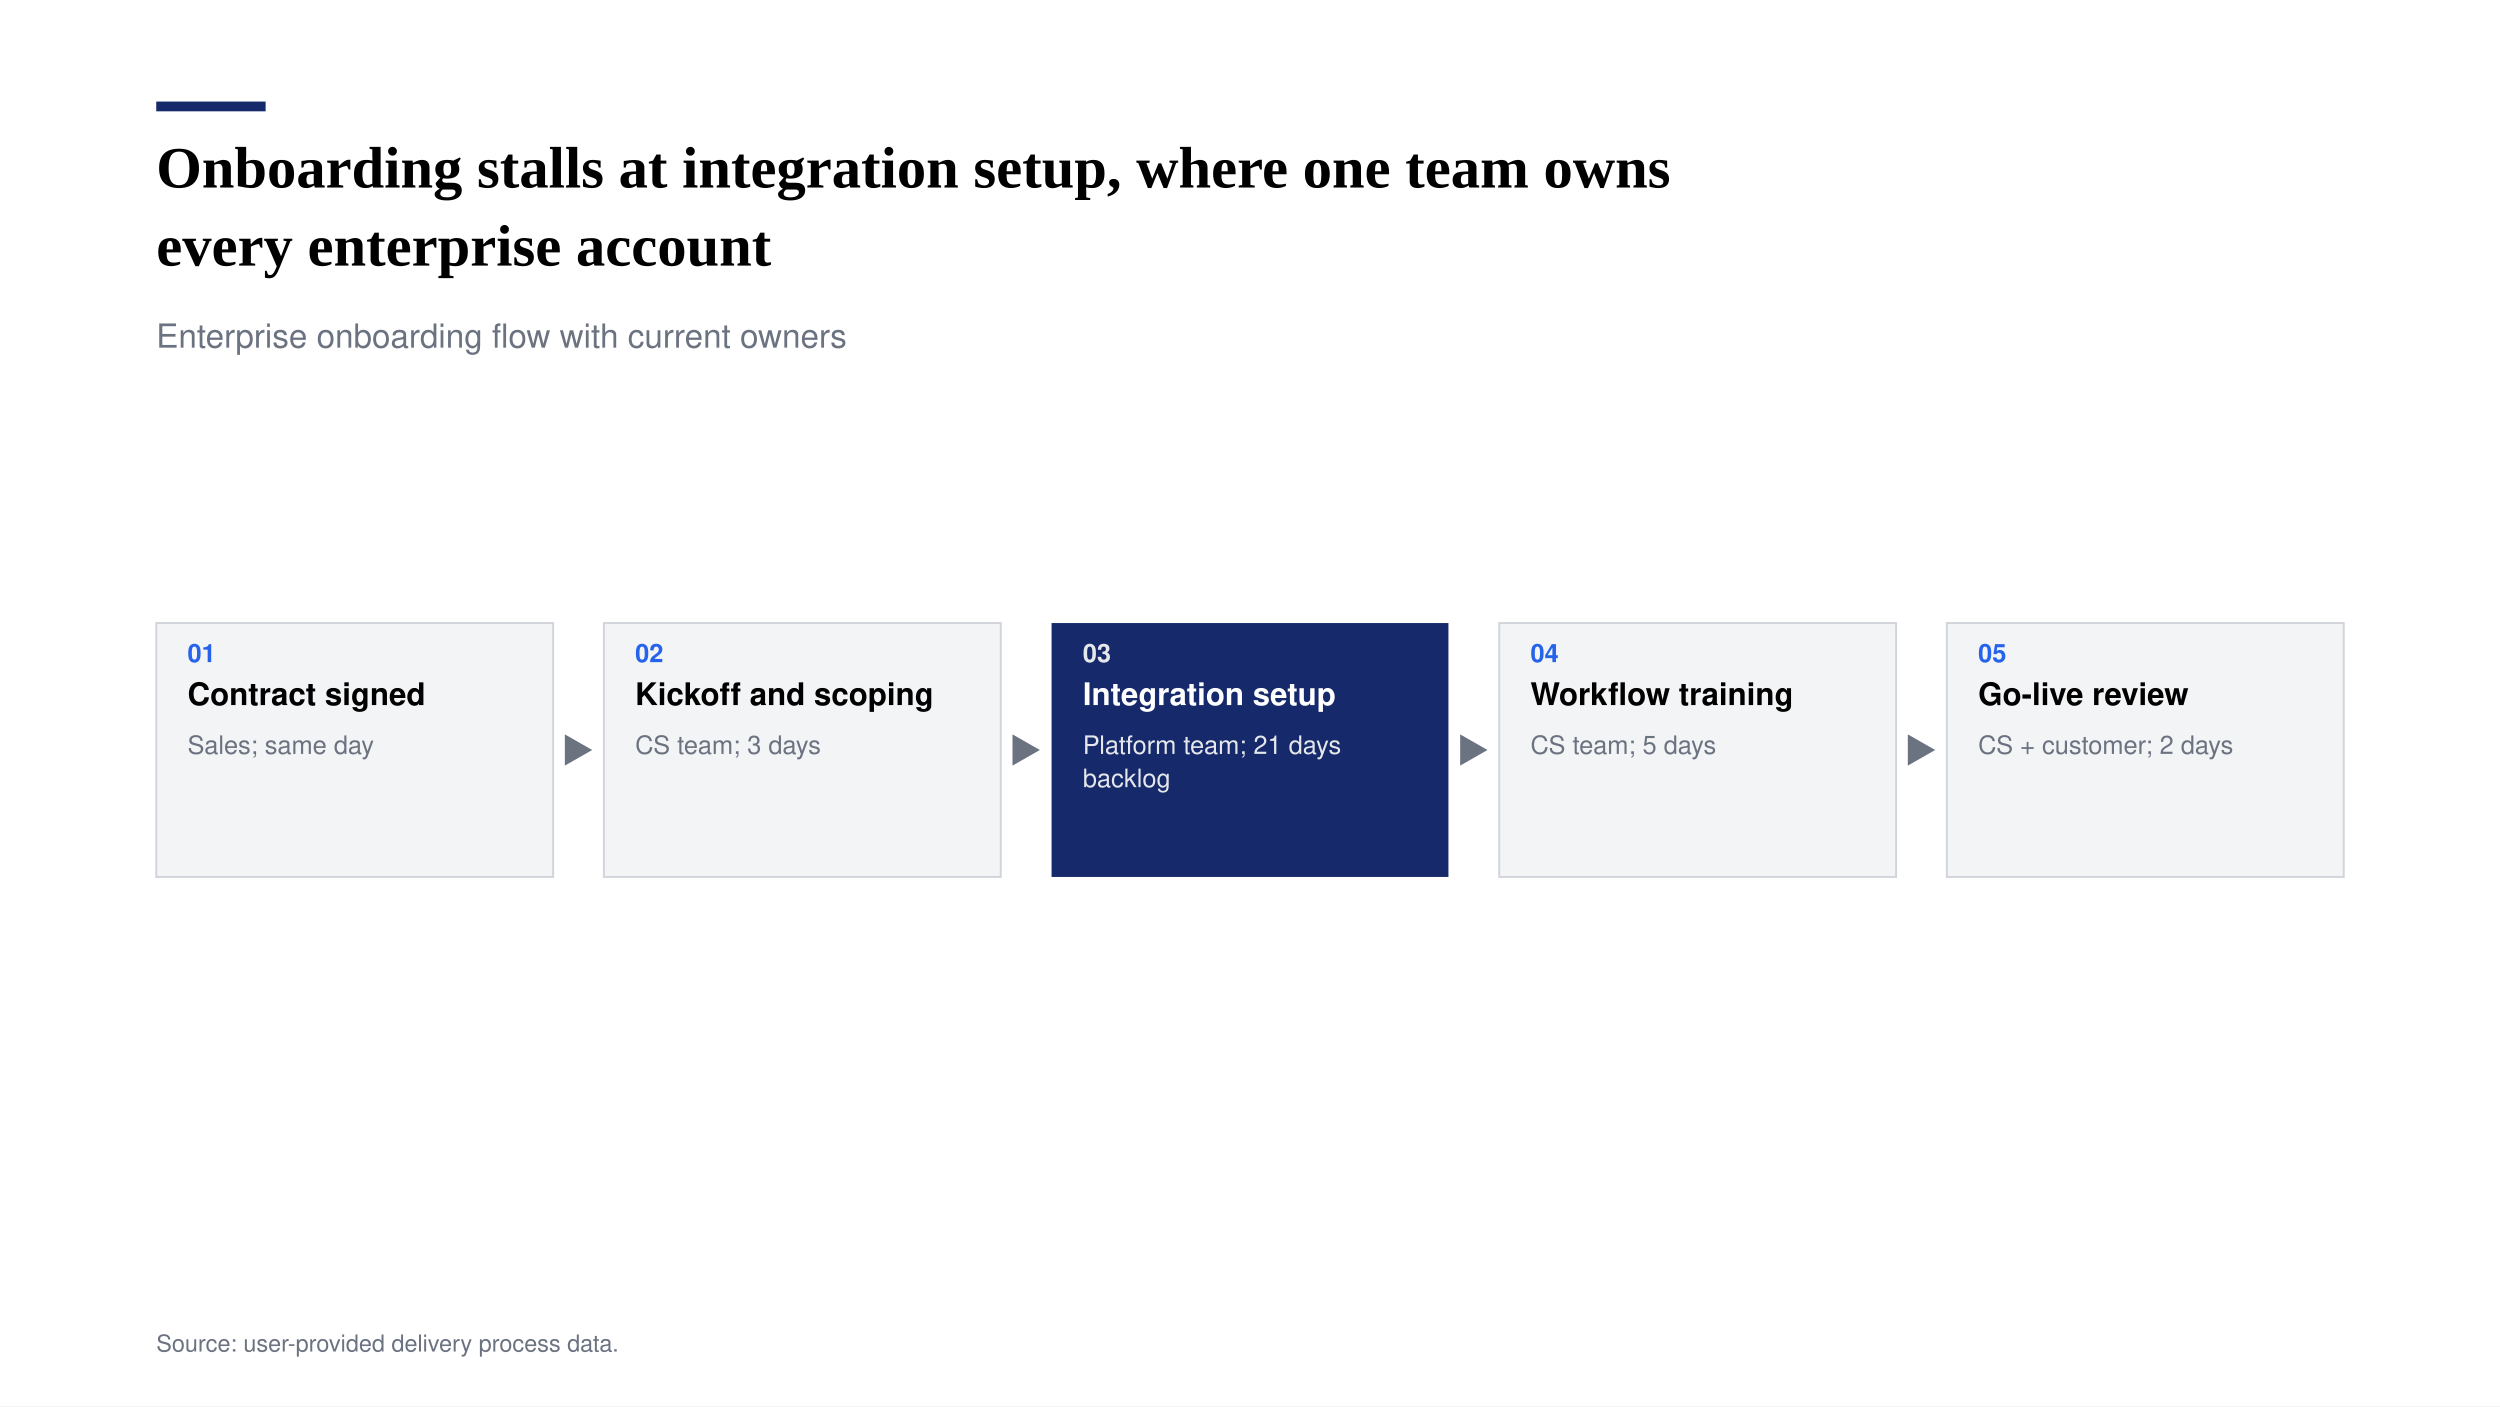
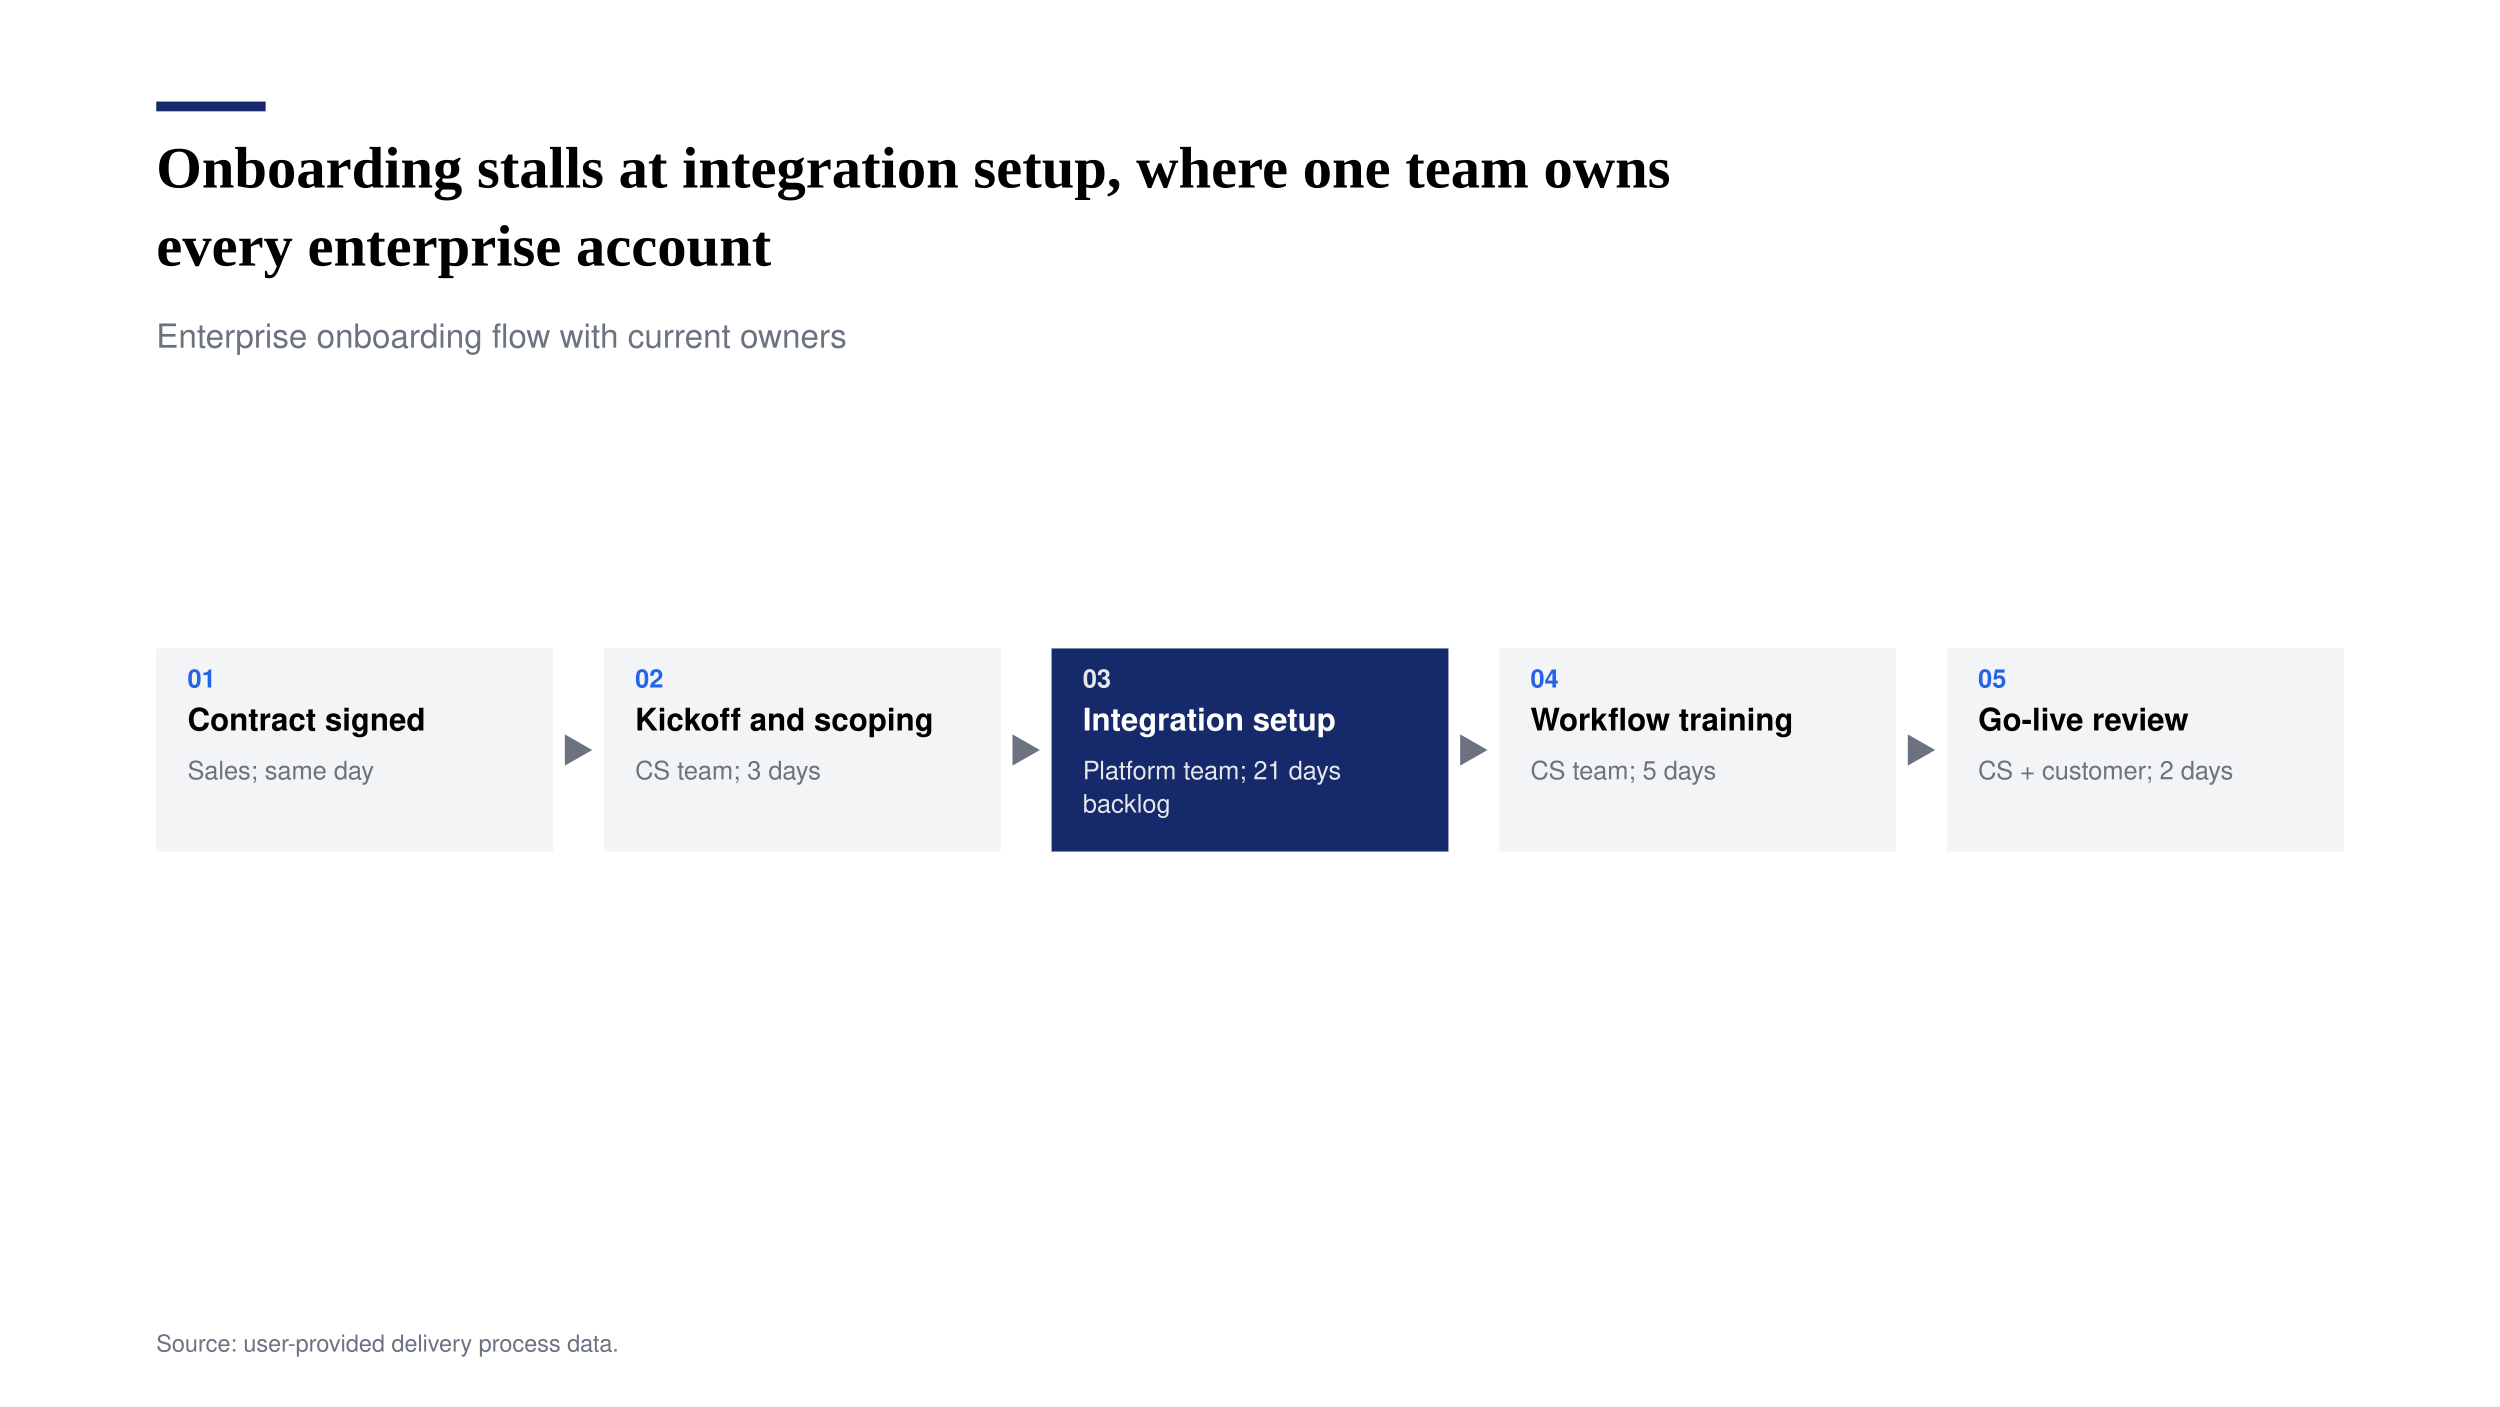
<svg xmlns="http://www.w3.org/2000/svg" viewBox="0 0 1280 720" width="1280" height="720" role="img" aria-label="Onboarding stalls at integration setup, where one team owns every enterprise account">
  <rect width="1280" height="720" fill="#FFFFFF" />
  <rect x="80.0" y="52.0" width="56.0" height="5.0" fill="#15296B" stroke="none" />
  <text x="80.0" y="96.0" font-family="Georgia, 'Times New Roman', 'Hiragino Mincho ProN', 'Yu Mincho', serif" font-size="30" fill="#000000" font-weight="bold" text-anchor="start">Onboarding stalls at integration setup, where one team owns</text>
  <text x="80.0" y="136.0" font-family="Georgia, 'Times New Roman', 'Hiragino Mincho ProN', 'Yu Mincho', serif" font-size="30" fill="#000000" font-weight="bold" text-anchor="start">every enterprise account</text>
  <text x="80.0" y="178.0" font-family="'Helvetica Neue', Helvetica, Arial, 'Hiragino Sans', 'Yu Gothic', 'Noto Sans JP', 'Meiryo', sans-serif" font-size="17" fill="#6B7280" font-weight="normal" text-anchor="start">Enterprise onboarding flow with current owners</text>
-   <rect x="80.0" y="319.0" width="203.2" height="130.0" fill="#F3F4F6" stroke="#D1D5DB" />
-   <text x="96.0" y="339.0" font-family="'Helvetica Neue', Helvetica, Arial, 'Hiragino Sans', 'Yu Gothic', 'Noto Sans JP', 'Meiryo', sans-serif" font-size="13" fill="#2563EB" font-weight="bold" text-anchor="start">01</text>
-   <text x="96.0" y="361.0" font-family="'Helvetica Neue', Helvetica, Arial, 'Hiragino Sans', 'Yu Gothic', 'Noto Sans JP', 'Meiryo', sans-serif" font-size="16" fill="#000000" font-weight="bold" text-anchor="start">Contract signed</text>
-   <text x="96.0" y="386.0" font-family="'Helvetica Neue', Helvetica, Arial, 'Hiragino Sans', 'Yu Gothic', 'Noto Sans JP', 'Meiryo', sans-serif" font-size="13" fill="#6B7280" font-weight="normal" text-anchor="start">Sales; same day</text>
+   <rect x="80.0" y="332.0" width="203.2" height="104.0" fill="#F3F4F6" stroke="none" />
+   <text x="96.0" y="352.0" font-family="'Helvetica Neue', Helvetica, Arial, 'Hiragino Sans', 'Yu Gothic', 'Noto Sans JP', 'Meiryo', sans-serif" font-size="13" fill="#2563EB" font-weight="bold" text-anchor="start">01</text>
+   <text x="96.0" y="374.0" font-family="'Helvetica Neue', Helvetica, Arial, 'Hiragino Sans', 'Yu Gothic', 'Noto Sans JP', 'Meiryo', sans-serif" font-size="16" fill="#000000" font-weight="bold" text-anchor="start">Contract signed</text>
+   <text x="96.0" y="399.0" font-family="'Helvetica Neue', Helvetica, Arial, 'Hiragino Sans', 'Yu Gothic', 'Noto Sans JP', 'Meiryo', sans-serif" font-size="13" fill="#6B7280" font-weight="normal" text-anchor="start">Sales; same day</text>
  <path d="M 289.2 376.0 L 303.2 384.0 L 289.2 392.0 Z" fill="#6B7280" />
-   <rect x="309.2" y="319.0" width="203.2" height="130.0" fill="#F3F4F6" stroke="#D1D5DB" />
-   <text x="325.2" y="339.0" font-family="'Helvetica Neue', Helvetica, Arial, 'Hiragino Sans', 'Yu Gothic', 'Noto Sans JP', 'Meiryo', sans-serif" font-size="13" fill="#2563EB" font-weight="bold" text-anchor="start">02</text>
-   <text x="325.2" y="361.0" font-family="'Helvetica Neue', Helvetica, Arial, 'Hiragino Sans', 'Yu Gothic', 'Noto Sans JP', 'Meiryo', sans-serif" font-size="16" fill="#000000" font-weight="bold" text-anchor="start">Kickoff and scoping</text>
-   <text x="325.2" y="386.0" font-family="'Helvetica Neue', Helvetica, Arial, 'Hiragino Sans', 'Yu Gothic', 'Noto Sans JP', 'Meiryo', sans-serif" font-size="13" fill="#6B7280" font-weight="normal" text-anchor="start">CS team; 3 days</text>
+   <rect x="309.2" y="332.0" width="203.2" height="104.0" fill="#F3F4F6" stroke="none" />
+   <text x="325.2" y="352.0" font-family="'Helvetica Neue', Helvetica, Arial, 'Hiragino Sans', 'Yu Gothic', 'Noto Sans JP', 'Meiryo', sans-serif" font-size="13" fill="#2563EB" font-weight="bold" text-anchor="start">02</text>
+   <text x="325.2" y="374.0" font-family="'Helvetica Neue', Helvetica, Arial, 'Hiragino Sans', 'Yu Gothic', 'Noto Sans JP', 'Meiryo', sans-serif" font-size="16" fill="#000000" font-weight="bold" text-anchor="start">Kickoff and scoping</text>
+   <text x="325.2" y="399.0" font-family="'Helvetica Neue', Helvetica, Arial, 'Hiragino Sans', 'Yu Gothic', 'Noto Sans JP', 'Meiryo', sans-serif" font-size="13" fill="#6B7280" font-weight="normal" text-anchor="start">CS team; 3 days</text>
  <path d="M 518.4 376.0 L 532.4 384.0 L 518.4 392.0 Z" fill="#6B7280" />
-   <rect x="538.4" y="319.0" width="203.2" height="130.0" fill="#15296B" stroke="none" />
-   <text x="554.4" y="339.0" font-family="'Helvetica Neue', Helvetica, Arial, 'Hiragino Sans', 'Yu Gothic', 'Noto Sans JP', 'Meiryo', sans-serif" font-size="13" fill="#E5E7EB" font-weight="bold" text-anchor="start">03</text>
-   <text x="554.4" y="361.0" font-family="'Helvetica Neue', Helvetica, Arial, 'Hiragino Sans', 'Yu Gothic', 'Noto Sans JP', 'Meiryo', sans-serif" font-size="16" fill="#FFFFFF" font-weight="bold" text-anchor="start">Integration setup</text>
-   <text x="554.4" y="386.0" font-family="'Helvetica Neue', Helvetica, Arial, 'Hiragino Sans', 'Yu Gothic', 'Noto Sans JP', 'Meiryo', sans-serif" font-size="13" fill="#E5E7EB" font-weight="normal" text-anchor="start">Platform team; 21 days</text>
-   <text x="554.4" y="403.0" font-family="'Helvetica Neue', Helvetica, Arial, 'Hiragino Sans', 'Yu Gothic', 'Noto Sans JP', 'Meiryo', sans-serif" font-size="13" fill="#E5E7EB" font-weight="normal" text-anchor="start">backlog</text>
+   <rect x="538.4" y="332.0" width="203.2" height="104.0" fill="#15296B" stroke="none" />
+   <text x="554.4" y="352.0" font-family="'Helvetica Neue', Helvetica, Arial, 'Hiragino Sans', 'Yu Gothic', 'Noto Sans JP', 'Meiryo', sans-serif" font-size="13" fill="#E5E7EB" font-weight="bold" text-anchor="start">03</text>
+   <text x="554.4" y="374.0" font-family="'Helvetica Neue', Helvetica, Arial, 'Hiragino Sans', 'Yu Gothic', 'Noto Sans JP', 'Meiryo', sans-serif" font-size="16" fill="#FFFFFF" font-weight="bold" text-anchor="start">Integration setup</text>
+   <text x="554.4" y="399.0" font-family="'Helvetica Neue', Helvetica, Arial, 'Hiragino Sans', 'Yu Gothic', 'Noto Sans JP', 'Meiryo', sans-serif" font-size="13" fill="#E5E7EB" font-weight="normal" text-anchor="start">Platform team; 21 days</text>
+   <text x="554.4" y="416.0" font-family="'Helvetica Neue', Helvetica, Arial, 'Hiragino Sans', 'Yu Gothic', 'Noto Sans JP', 'Meiryo', sans-serif" font-size="13" fill="#E5E7EB" font-weight="normal" text-anchor="start">backlog</text>
  <path d="M 747.6 376.0 L 761.6 384.0 L 747.6 392.0 Z" fill="#6B7280" />
-   <rect x="767.6" y="319.0" width="203.2" height="130.0" fill="#F3F4F6" stroke="#D1D5DB" />
-   <text x="783.6" y="339.0" font-family="'Helvetica Neue', Helvetica, Arial, 'Hiragino Sans', 'Yu Gothic', 'Noto Sans JP', 'Meiryo', sans-serif" font-size="13" fill="#2563EB" font-weight="bold" text-anchor="start">04</text>
-   <text x="783.6" y="361.0" font-family="'Helvetica Neue', Helvetica, Arial, 'Hiragino Sans', 'Yu Gothic', 'Noto Sans JP', 'Meiryo', sans-serif" font-size="16" fill="#000000" font-weight="bold" text-anchor="start">Workflow training</text>
-   <text x="783.6" y="386.0" font-family="'Helvetica Neue', Helvetica, Arial, 'Hiragino Sans', 'Yu Gothic', 'Noto Sans JP', 'Meiryo', sans-serif" font-size="13" fill="#6B7280" font-weight="normal" text-anchor="start">CS team; 5 days</text>
+   <rect x="767.6" y="332.0" width="203.2" height="104.0" fill="#F3F4F6" stroke="none" />
+   <text x="783.6" y="352.0" font-family="'Helvetica Neue', Helvetica, Arial, 'Hiragino Sans', 'Yu Gothic', 'Noto Sans JP', 'Meiryo', sans-serif" font-size="13" fill="#2563EB" font-weight="bold" text-anchor="start">04</text>
+   <text x="783.6" y="374.0" font-family="'Helvetica Neue', Helvetica, Arial, 'Hiragino Sans', 'Yu Gothic', 'Noto Sans JP', 'Meiryo', sans-serif" font-size="16" fill="#000000" font-weight="bold" text-anchor="start">Workflow training</text>
+   <text x="783.6" y="399.0" font-family="'Helvetica Neue', Helvetica, Arial, 'Hiragino Sans', 'Yu Gothic', 'Noto Sans JP', 'Meiryo', sans-serif" font-size="13" fill="#6B7280" font-weight="normal" text-anchor="start">CS team; 5 days</text>
  <path d="M 976.8 376.0 L 990.8 384.0 L 976.8 392.0 Z" fill="#6B7280" />
-   <rect x="996.8" y="319.0" width="203.2" height="130.0" fill="#F3F4F6" stroke="#D1D5DB" />
-   <text x="1012.8" y="339.0" font-family="'Helvetica Neue', Helvetica, Arial, 'Hiragino Sans', 'Yu Gothic', 'Noto Sans JP', 'Meiryo', sans-serif" font-size="13" fill="#2563EB" font-weight="bold" text-anchor="start">05</text>
-   <text x="1012.8" y="361.0" font-family="'Helvetica Neue', Helvetica, Arial, 'Hiragino Sans', 'Yu Gothic', 'Noto Sans JP', 'Meiryo', sans-serif" font-size="16" fill="#000000" font-weight="bold" text-anchor="start">Go-live review</text>
-   <text x="1012.8" y="386.0" font-family="'Helvetica Neue', Helvetica, Arial, 'Hiragino Sans', 'Yu Gothic', 'Noto Sans JP', 'Meiryo', sans-serif" font-size="13" fill="#6B7280" font-weight="normal" text-anchor="start">CS + customer; 2 days</text>
+   <rect x="996.8" y="332.0" width="203.2" height="104.0" fill="#F3F4F6" stroke="none" />
+   <text x="1012.8" y="352.0" font-family="'Helvetica Neue', Helvetica, Arial, 'Hiragino Sans', 'Yu Gothic', 'Noto Sans JP', 'Meiryo', sans-serif" font-size="13" fill="#2563EB" font-weight="bold" text-anchor="start">05</text>
+   <text x="1012.8" y="374.0" font-family="'Helvetica Neue', Helvetica, Arial, 'Hiragino Sans', 'Yu Gothic', 'Noto Sans JP', 'Meiryo', sans-serif" font-size="16" fill="#000000" font-weight="bold" text-anchor="start">Go-live review</text>
+   <text x="1012.8" y="399.0" font-family="'Helvetica Neue', Helvetica, Arial, 'Hiragino Sans', 'Yu Gothic', 'Noto Sans JP', 'Meiryo', sans-serif" font-size="13" fill="#6B7280" font-weight="normal" text-anchor="start">CS + customer; 2 days</text>
  <text x="80.0" y="630.0" font-family="'Helvetica Neue', Helvetica, Arial, 'Hiragino Sans', 'Yu Gothic', 'Noto Sans JP', 'Meiryo', sans-serif" font-size="16" fill="#15296B" font-weight="600" text-anchor="start" />
  <text x="80.0" y="692.0" font-family="'Helvetica Neue', Helvetica, Arial, 'Hiragino Sans', 'Yu Gothic', 'Noto Sans JP', 'Meiryo', sans-serif" font-size="12" fill="#6B7280" font-weight="normal" text-anchor="start">Source: user-provided delivery process data.</text>
</svg>
